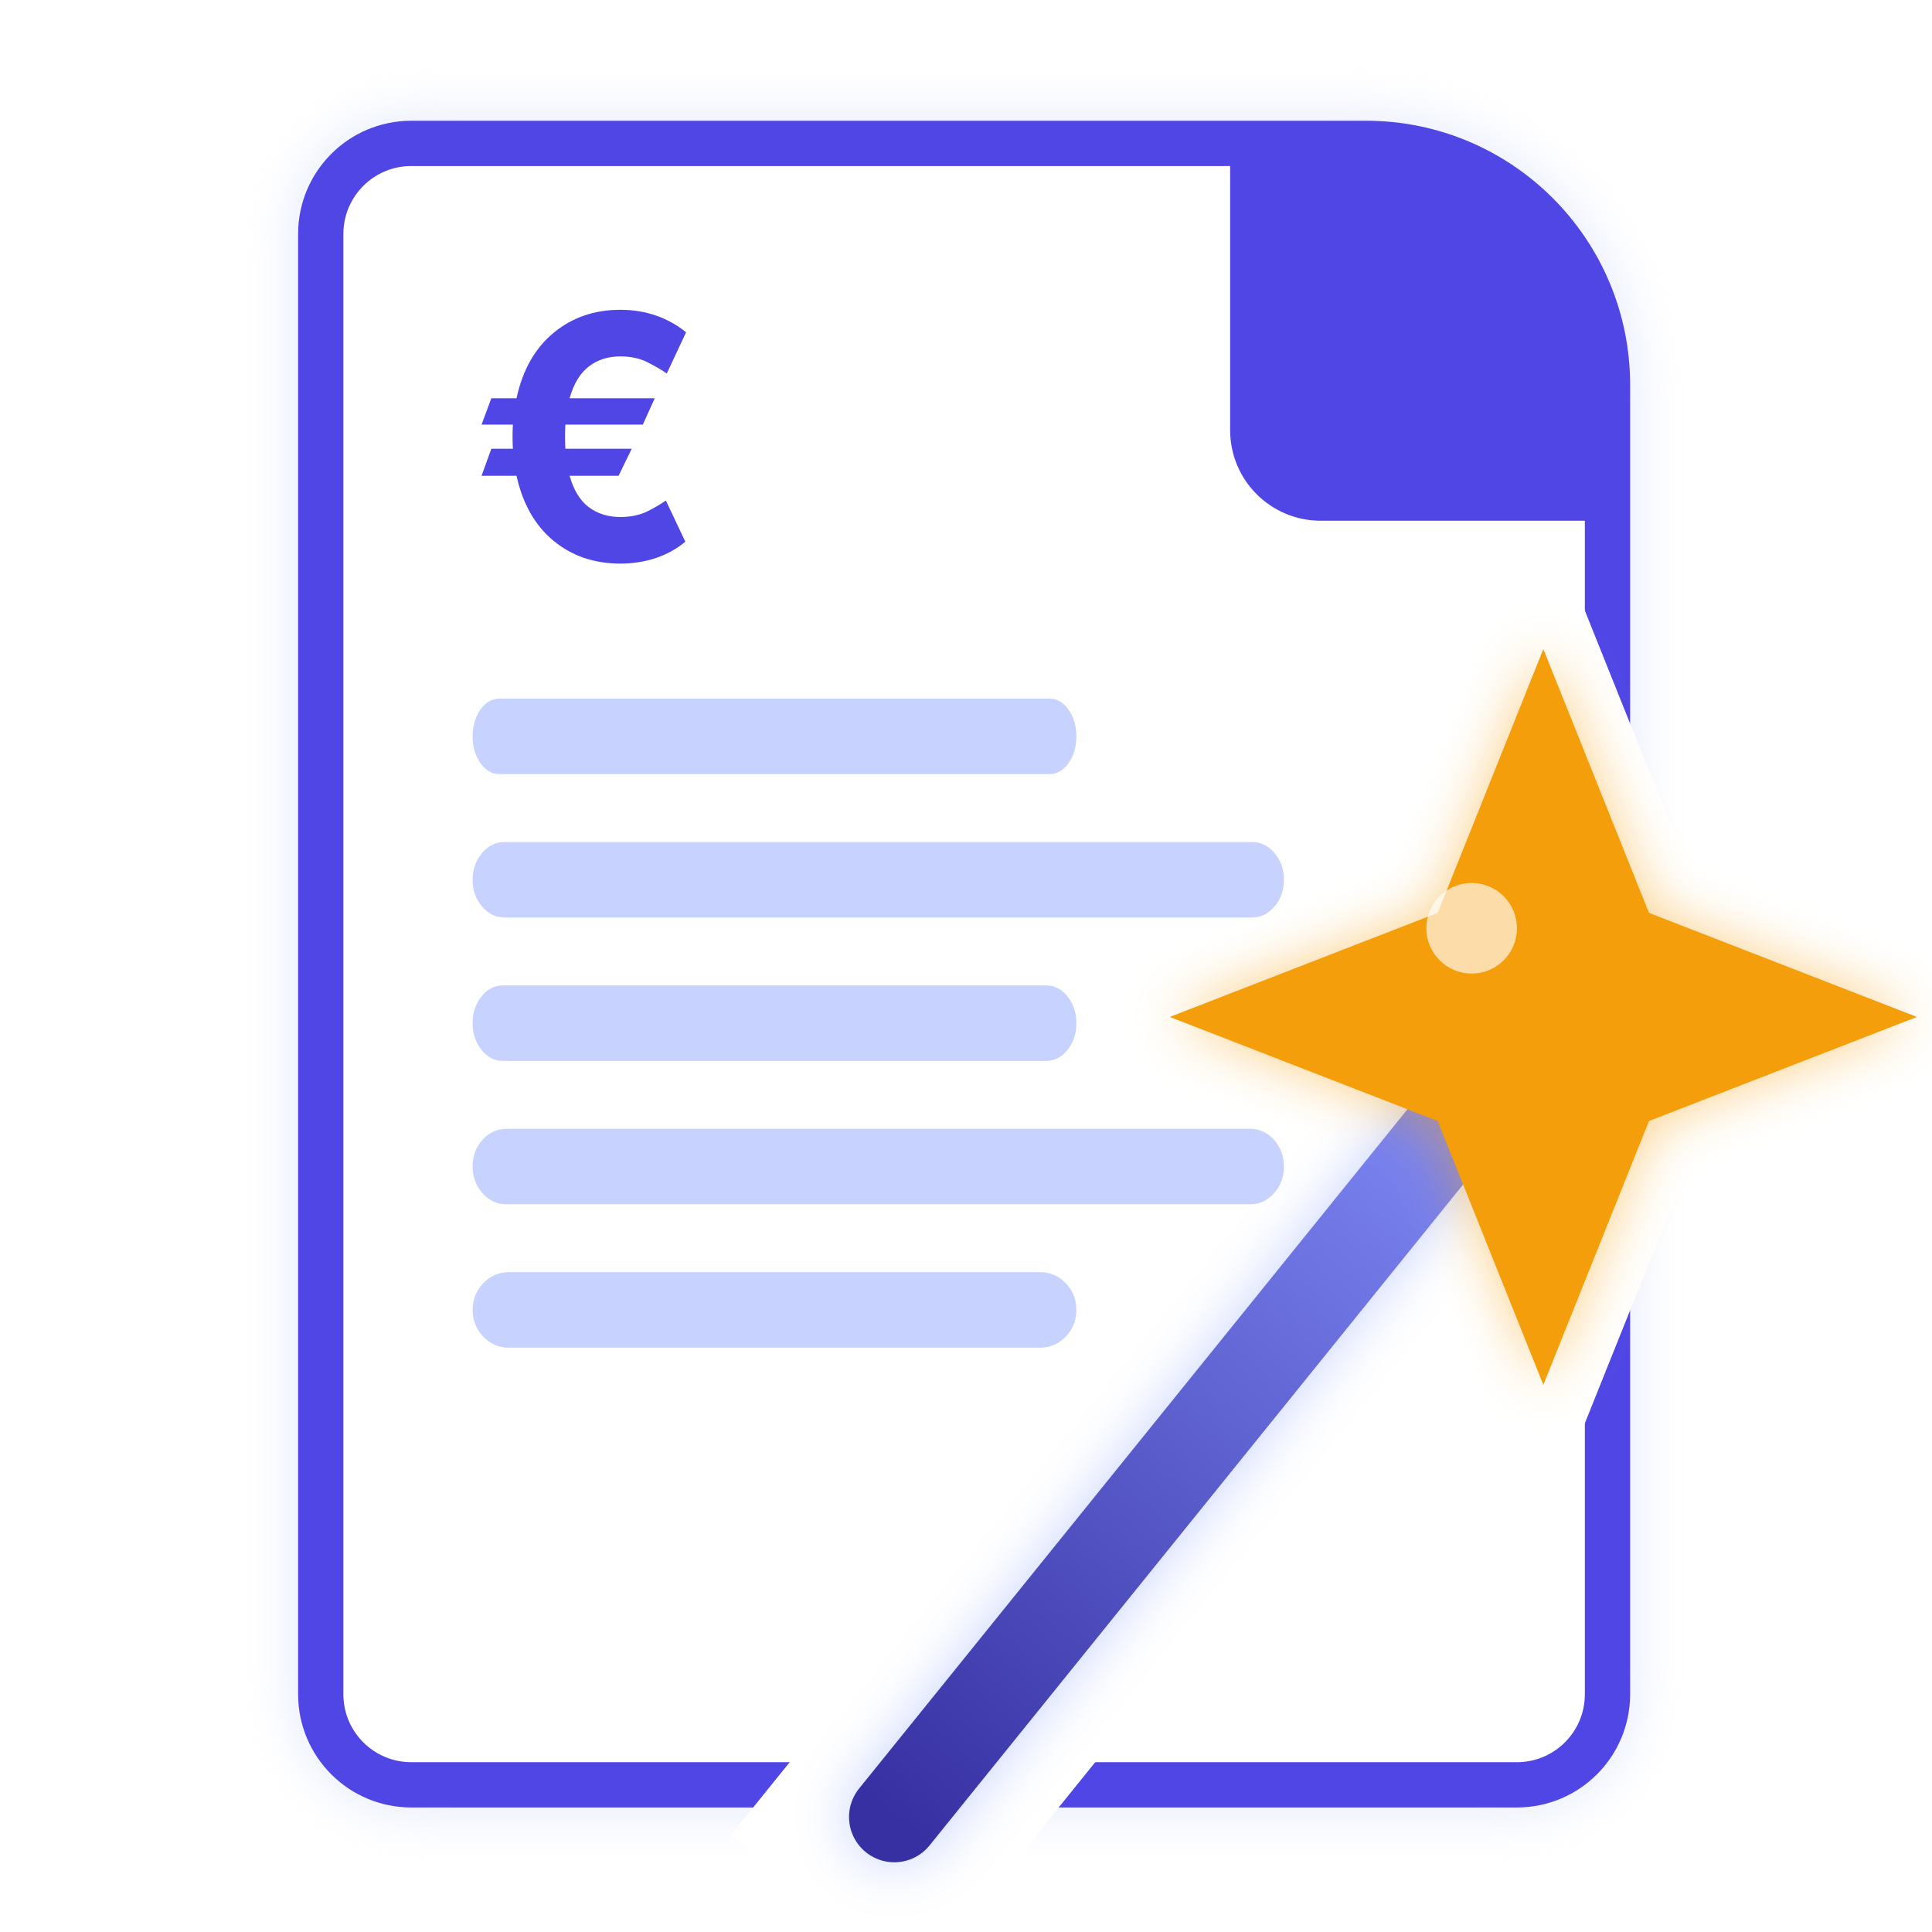
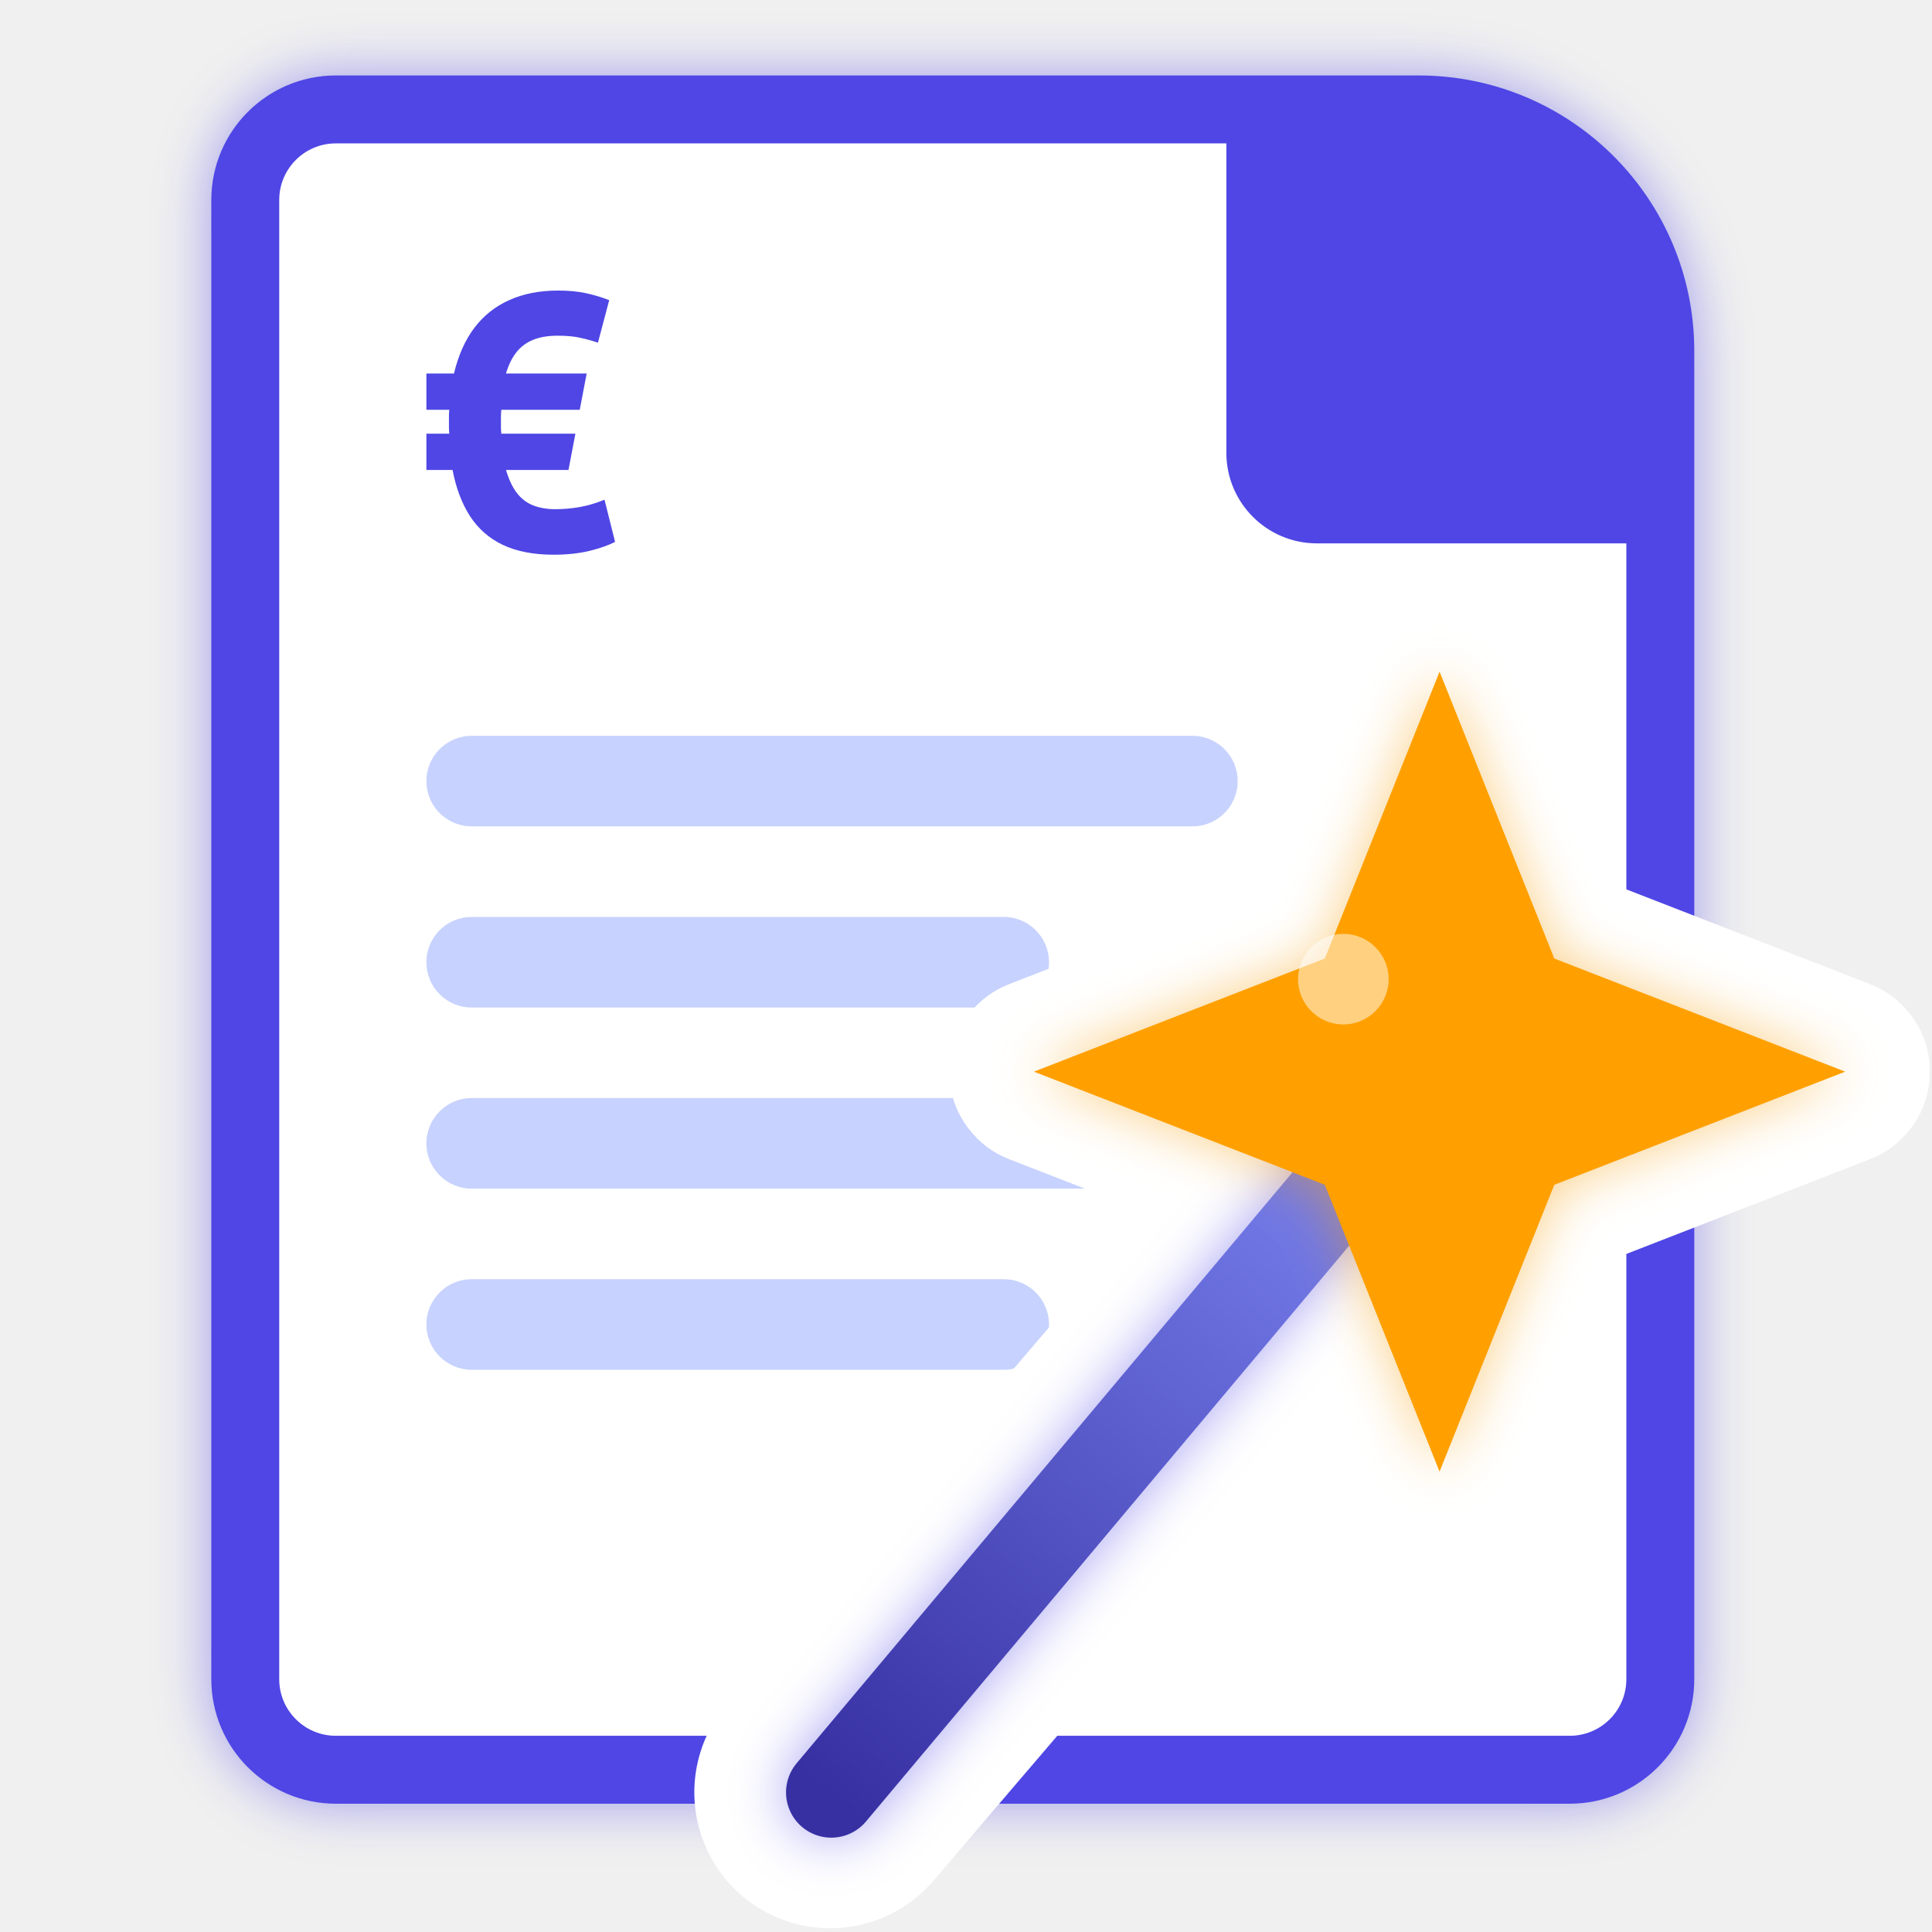
<svg xmlns="http://www.w3.org/2000/svg" width="512" height="512" viewBox="0 0 512 512" fill="none">
  <defs>
-     <clipPath id="clip_path_1">
-       <rect width="512" height="512" />
-     </clipPath>
-     <filter color-interpolation-filters="sRGB" x="-339" y="-433" width="341" height="435" id="filter_2">
+     <filter color-interpolation-filters="sRGB" x="-373" y="-438" width="375" height="440" id="filter_1">
      <feFlood flood-opacity="0" result="BackgroundImageFix_1" />
      <feColorMatrix type="matrix" values="0 0 0 0 0 0 0 0 0 0 0 0 0 0 0 0 0 0 1 0" in="SourceAlpha" />
      <feOffset dx="0" dy="0" />
      <feGaussianBlur stdDeviation="7.5" />
-       <feColorMatrix type="matrix" values="0 0 0 0 0.78 0 0 0 0 0.824 0 0 0 0 0.996 0 0 0 0.498 0" />
+       <feColorMatrix type="matrix" values="0 0 0 0 0.31 0 0 0 0 0.275 0 0 0 0 0.898 0 0 0 0.498 0" />
      <feBlend mode="normal" in2="BackgroundImageFix_1" result="Shadow_2" />
      <feBlend mode="normal" in="SourceGraphic" in2="Shadow_2" result="Shape_3" />
    </filter>
-     <linearGradient id="gradient_3" gradientUnits="userSpaceOnUse" x1="0" y1="194.523" x2="157.037" y2="0">
-       <stop offset="0" stop-color="#3730A3" />
-       <stop offset="1" stop-color="#818CF8" />
+     <linearGradient id="gradient_2" gradientUnits="userSpaceOnUse" x1="160.9" y1="0" x2="-0" y2="191.753">
+       <stop offset="0" stop-color="#818CF8" />
+       <stop offset="1" stop-color="#3730A3" />
    </linearGradient>
-     <filter color-interpolation-filters="sRGB" x="-155.037" y="-192.523" width="157.037" height="194.523" id="filter_4">
+     <filter color-interpolation-filters="sRGB" x="-158.697" y="-189.511" width="160.697" height="191.511" id="filter_3">
      <feFlood flood-opacity="0" result="BackgroundImageFix_1" />
      <feColorMatrix type="matrix" values="0 0 0 0 0 0 0 0 0 0 0 0 0 0 0 0 0 0 1 0" in="SourceAlpha" />
      <feOffset dx="0" dy="0" />
      <feGaussianBlur stdDeviation="7.5" />
-       <feColorMatrix type="matrix" values="0 0 0 0 0.78 0 0 0 0 0.824 0 0 0 0 0.996 0 0 0 1 0" />
+       <feColorMatrix type="matrix" values="0 0 0 0 0.31 0 0 0 0 0.275 0 0 0 0 0.898 0 0 0 0.498 0" />
      <feBlend mode="normal" in2="BackgroundImageFix_1" result="Shadow_2" />
      <feBlend mode="normal" in="SourceGraphic" in2="Shadow_2" result="Shape_3" />
    </filter>
-     <filter color-interpolation-filters="sRGB" x="-196" y="-193" width="198" height="195" id="filter_5">
+     <filter color-interpolation-filters="sRGB" x="-213" y="-210" width="215" height="212" id="filter_4">
      <feFlood flood-opacity="0" result="BackgroundImageFix_1" />
      <feColorMatrix type="matrix" values="0 0 0 0 0 0 0 0 0 0 0 0 0 0 0 0 0 0 1 0" in="SourceAlpha" />
      <feOffset dx="0" dy="0" />
      <feGaussianBlur stdDeviation="7.5" />
      <feColorMatrix type="matrix" values="0 0 0 0 0.961 0 0 0 0 0.62 0 0 0 0 0.043 0 0 0 0.498 0" />
      <feBlend mode="normal" in2="BackgroundImageFix_1" result="Shadow_2" />
      <feBlend mode="normal" in="SourceGraphic" in2="Shadow_2" result="Shape_3" />
    </filter>
  </defs>
-   <g clip-path="url(#clip_path_1)">
-     <rect width="512" height="512" fill="#FFFFFF" fill-rule="evenodd" />
-     <path d="M412 0C467.236 0 512 44.764 512 100L512 412C512 467.236 467.236 512 412 512L100 512C44.764 512 0 467.236 0 412L0 100C0 44.764 44.764 0 100 0L412 0Z" fill="#FFFFFF" />
-     <path d="M277 0C312.351 0 341 28.649 341 64L341 411C341 424.257 330.257 435 317 435L24 435C10.743 435 0 424.257 0 411L0 24C0 10.743 10.743 0 24 0L277 0Z" fill="#FFFFFF" stroke-width="12" stroke="#4F46E5" filter="url(#filter_2)" transform="translate(85 38)" />
-     <path d="M19.787 219.033L196.61 0L245.63 39.573L49.02 283.117L0 243.543L19.787 219.033L19.787 219.033Z" fill="#FFFFFF" fill-rule="evenodd" transform="translate(193.741 242.703)" />
-     <path d="M176.405 96.733L150.664 32.454L137.667 0L98.929 96.733L0 135.159L98.929 173.585L137.667 270.317L176.405 173.585L275.334 135.159L176.405 96.733L176.405 96.733Z" fill="#FFFFFF" fill-rule="evenodd" transform="translate(271.333 134.341)" />
-     <path d="M0 194.523L157.037 0" fill="none" stroke-width="24" stroke="url(#gradient_3)" stroke-linecap="round" filter="url(#filter_4)" transform="translate(237 287)" />
-     <path d="M99 0L127.001 69.923L198 97.5L127.001 125.077L99 195L70.999 125.077L0 97.5L70.999 69.923L99 0Z" fill="#F59E0B" fill-rule="evenodd" filter="url(#filter_5)" transform="translate(310 172)" />
-     <path d="M0 12C0 5.373 5.373 0 12 0C18.627 0 24 5.373 24 12C24 18.627 18.627 24 12 24C5.373 24 0 18.627 0 12Z" fill="#FFFFFF" fill-rule="evenodd" fill-opacity="0.65" transform="translate(378 234)" />
-     <path d="M0 10C0 7.239 0.689 4.882 2.067 2.929C3.446 0.976 5.11 0 7.059 0L152.941 0C154.89 0 156.554 0.976 157.932 2.929C159.311 4.882 160 7.239 160 10C160 12.761 159.311 15.118 157.932 17.071C156.554 19.024 154.89 20 152.941 20L7.059 20C5.11 20 3.446 19.024 2.067 17.071C0.689 15.118 0 12.761 0 10L0 10Z" fill="#C7D2FE" fill-rule="evenodd" transform="translate(125.25 185.146)" />
-     <path d="M0 10C0 7.239 0.829 4.882 2.486 2.929C4.143 0.976 6.143 0 8.487 0L206.513 0C208.857 0 210.857 0.976 212.514 2.929C214.171 4.882 215 7.239 215 10C215 12.761 214.171 15.118 212.514 17.071C210.857 19.024 208.857 20 206.513 20L8.487 20C6.143 20 4.143 19.024 2.486 17.071C0.829 15.118 0 12.761 0 10L0 10Z" fill="#C7D2FE" fill-rule="evenodd" transform="translate(125.25 223.146)" />
-     <path d="M0 10C0 7.239 0.781 4.882 2.343 2.929C3.905 0.976 5.791 0 8 0L152 0C154.209 0 156.095 0.976 157.657 2.929C159.219 4.882 160 7.239 160 10C160 12.761 159.219 15.118 157.657 17.071C156.095 19.024 154.209 20 152 20L8 20C5.791 20 3.905 19.024 2.343 17.071C0.781 15.118 0 12.761 0 10L0 10Z" fill="#C7D2FE" fill-rule="evenodd" transform="translate(125.25 261.146)" />
-     <path d="M0 10C0 7.239 0.875 4.882 2.624 2.929C4.373 0.976 6.485 0 8.958 0L206.042 0C208.515 0 210.627 0.976 212.376 2.929C214.125 4.882 215 7.239 215 10C215 12.761 214.125 15.118 212.376 17.071C210.627 19.024 208.515 20 206.042 20L8.958 20C6.485 20 4.373 19.024 2.624 17.071C0.875 15.118 0 12.761 0 10L0 10Z" fill="#C7D2FE" fill-rule="evenodd" transform="translate(125.25 299.146)" />
-     <path d="M0 10C0 7.239 0.937 4.882 2.812 2.929C4.686 0.976 6.949 0 9.6 0L150.4 0C153.051 0 155.314 0.976 157.188 2.929C159.063 4.882 160 7.239 160 10C160 12.761 159.063 15.118 157.188 17.071C155.314 19.024 153.051 20 150.4 20L9.6 20C6.949 20 4.686 19.024 2.812 17.071C0.937 15.118 0 12.761 0 10L0 10Z" fill="#C7D2FE" fill-rule="evenodd" transform="translate(125.25 337.146)" />
-     <path d="M48.516 44.275L45.352 51.262L24.829 51.262Q24.741 52.822 24.741 54.514Q24.741 56.162 24.829 57.656L42.407 57.656L38.935 64.819L25.95 64.819Q27.554 70.51 31.025 73.125Q34.519 75.74 39.375 75.74Q43.594 75.74 46.648 74.202Q49.702 72.642 51.46 71.367L56.623 82.288Q53.152 85.166 48.735 86.638Q44.319 88.088 39.375 88.088Q29.026 88.088 21.665 82.024Q14.326 75.938 11.887 64.819L2.615 64.819L5.208 57.656L10.92 57.656Q10.832 56.118 10.832 54.514Q10.832 52.866 10.92 51.262L2.615 51.262L5.208 44.275L11.887 44.275Q14.282 33.113 21.643 26.982Q29.026 20.83 39.375 20.83Q44.517 20.83 48.889 22.368Q53.284 23.906 56.821 26.785L51.702 37.705Q49.79 36.365 46.692 34.783Q43.616 33.179 39.375 33.179Q34.519 33.179 31.025 35.859Q27.554 38.54 25.95 44.275L48.516 44.275Z" fill="#4F46E5" transform="translate(125 61.271)" />
-     <path d="M36 0C71.351 0 100 28.649 100 64L100 100L24 100C10.743 100 0 89.257 0 76L0 0L36 0Z" fill="#4F46E5" transform="translate(326 38)" />
+   <g>
+     <path d="M24 0L311 0C346.351 0 375 28.649 375 64L375 416C375 429.257 364.257 440 351 440L24 440C10.743 440 0 429.257 0 416L0 24C0 10.743 10.743 0 24 0L24 0Z" fill="#FFFFFF" stroke-width="18" stroke="#4F46E5" filter="url(#filter_1)" transform="translate(65 29)" />
+     <path d="M0 0L51 0C86.351 0 115 28.649 115 64L115 115L24 115C10.743 115 0 104.257 0 91L0 0L0 0Z" fill="#4F46E5" transform="translate(325 29)" />
+     <path d="M12 0L153 0C159.628 0 165 5.372 165 12L165 12C165 18.628 159.628 24 153 24L12 24C5.372 24 0 18.628 0 12L0 12C0 5.372 5.372 0 12 0L12 0Z" fill="#C7D2FE" transform="translate(113 339)" />
+     <path d="M12 0L203 0C209.628 0 215 5.372 215 12L215 12C215 18.628 209.628 24 203 24L12 24C5.372 24 0 18.628 0 12L0 12C0 5.372 5.372 0 12 0L12 0Z" fill="#C7D2FE" transform="translate(113 195)" />
+     <path d="M12 0L153 0C159.628 0 165 5.372 165 12L165 12C165 18.628 159.628 24 153 24L12 24C5.372 24 0 18.628 0 12L0 12C0 5.372 5.372 0 12 0L12 0Z" fill="#C7D2FE" transform="translate(113 243)" />
+     <path d="M12 0L203 0C209.628 0 215 5.372 215 12L215 12C215 18.628 209.628 24 203 24L12 24C5.372 24 0 18.628 0 12L0 12C0 5.372 5.372 0 12 0L12 0Z" fill="#C7D2FE" transform="translate(113 291)" />
+     <path d="M33.702 70C28.387 70 23.895 69.13 20.226 67.389C16.573 65.632 13.664 63.069 11.501 59.698C9.352 56.328 7.832 52.276 6.938 47.545L0 47.545L0 37.931L6.068 37.931C6.005 37.219 5.974 36.666 5.974 36.27C5.974 35.874 5.974 35.423 5.974 34.917C5.974 34.395 5.974 33.841 5.974 33.255C5.974 32.67 6.005 32.116 6.068 31.594L0 31.594L0 21.98L7.314 21.98C8.474 17.122 10.285 13.071 12.747 9.827C15.224 6.583 18.321 4.138 22.037 2.492C25.768 0.831 30.049 0 34.878 0C37.7 0 40.154 0.229 42.239 0.688C44.324 1.131 46.394 1.749 48.448 2.54L45.461 13.815C43.924 13.293 42.349 12.857 40.734 12.509C39.135 12.145 37.151 11.963 34.784 11.963C32.212 11.963 30.025 12.335 28.222 13.079C26.419 13.823 24.937 14.946 23.777 16.45C22.633 17.937 21.739 19.781 21.096 21.98L42.474 21.98L40.64 31.594L19.849 31.594C19.787 32.306 19.755 32.907 19.755 33.398C19.755 33.888 19.755 34.395 19.755 34.917C19.755 35.423 19.755 35.874 19.755 36.27C19.755 36.666 19.787 37.219 19.849 37.931L39.487 37.931L37.653 47.545L21.096 47.545C21.864 50.14 22.844 52.197 24.036 53.717C25.227 55.236 26.67 56.32 28.363 56.968C30.072 57.617 32.016 57.942 34.196 57.942C36.312 57.942 38.46 57.752 40.64 57.372C42.835 56.976 45.022 56.328 47.201 55.426L50 66.606C48.26 67.508 46.01 68.299 43.25 68.979C40.491 69.66 37.308 70 33.702 70L33.702 70Z" fill="#4F46E5" transform="translate(113 77)" />
+     <path d="M0 172.5L147.5 0" fill="none" stroke-width="72" stroke="#FFFFFF" stroke-linecap="round" stroke-linejoin="round" transform="translate(220 302.5)" />
+     <path d="M108.336 2.089L137.76 75.656Q137.83 75.829 137.963 75.961Q138.096 76.093 138.27 76.16L212.843 105.161Q212.875 105.174 212.905 105.188Q212.936 105.203 212.965 105.219Q212.994 105.236 213.022 105.255Q213.05 105.274 213.077 105.295Q213.103 105.316 213.128 105.339Q213.153 105.362 213.176 105.387Q213.199 105.411 213.22 105.438Q213.241 105.464 213.26 105.492Q213.279 105.52 213.296 105.549Q213.313 105.578 213.327 105.609Q213.342 105.639 213.355 105.67Q213.367 105.702 213.377 105.734Q213.387 105.766 213.394 105.799Q213.402 105.832 213.407 105.866Q213.412 105.899 213.415 105.933Q213.417 105.966 213.417 106Q213.417 106.034 213.415 106.067Q213.412 106.101 213.407 106.134Q213.402 106.168 213.394 106.201Q213.387 106.234 213.377 106.266Q213.367 106.298 213.355 106.33Q213.342 106.361 213.327 106.391Q213.313 106.422 213.296 106.451Q213.279 106.48 213.26 106.508Q213.241 106.536 213.22 106.562Q213.199 106.589 213.176 106.613Q213.153 106.638 213.128 106.661Q213.103 106.684 213.077 106.705Q213.05 106.726 213.022 106.745Q212.994 106.764 212.965 106.781Q212.936 106.797 212.905 106.812Q212.875 106.826 212.843 106.839L138.27 135.84Q138.096 135.907 137.963 136.039Q137.83 136.171 137.76 136.344L108.336 209.911Q108.323 209.942 108.308 209.972Q108.294 210.002 108.277 210.031Q108.26 210.06 108.241 210.088Q108.222 210.115 108.201 210.141Q108.18 210.167 108.157 210.192Q108.134 210.216 108.109 210.239Q108.085 210.262 108.059 210.282Q108.032 210.303 108.005 210.322Q107.977 210.341 107.948 210.357Q107.919 210.374 107.888 210.389Q107.858 210.403 107.827 210.415Q107.796 210.427 107.764 210.437Q107.732 210.447 107.699 210.454Q107.667 210.462 107.633 210.467Q107.6 210.472 107.567 210.474Q107.534 210.477 107.5 210.477Q107.467 210.477 107.433 210.474Q107.4 210.472 107.367 210.467Q107.333 210.462 107.301 210.454Q107.268 210.447 107.236 210.437Q107.204 210.427 107.173 210.415Q107.142 210.403 107.112 210.389Q107.081 210.374 107.052 210.357Q107.023 210.341 106.995 210.322Q106.968 210.303 106.941 210.282Q106.915 210.262 106.891 210.239Q106.866 210.216 106.843 210.192Q106.82 210.167 106.799 210.141Q106.778 210.115 106.759 210.088Q106.74 210.06 106.723 210.031Q106.706 210.002 106.692 209.972Q106.677 209.942 106.664 209.911L77.24 136.344Q77.17 136.171 77.037 136.039Q76.904 135.907 76.73 135.84L2.157 106.839Q2.125 106.826 2.095 106.812Q2.064 106.797 2.035 106.781Q2.006 106.764 1.978 106.745Q1.95 106.726 1.923 106.705Q1.897 106.684 1.872 106.661Q1.847 106.638 1.824 106.613Q1.801 106.589 1.78 106.562Q1.759 106.536 1.74 106.508Q1.721 106.48 1.704 106.451Q1.687 106.422 1.673 106.391Q1.658 106.361 1.645 106.33Q1.633 106.298 1.623 106.266Q1.613 106.234 1.606 106.201Q1.598 106.168 1.593 106.134Q1.588 106.101 1.585 106.067Q1.583 106.034 1.583 106Q1.583 105.966 1.585 105.933Q1.588 105.899 1.593 105.866Q1.598 105.832 1.606 105.799Q1.613 105.766 1.623 105.734Q1.633 105.702 1.645 105.67Q1.658 105.639 1.673 105.609Q1.687 105.578 1.704 105.549Q1.721 105.52 1.74 105.492Q1.759 105.464 1.78 105.438Q1.801 105.411 1.824 105.387Q1.847 105.362 1.872 105.339Q1.897 105.316 1.923 105.295Q1.95 105.274 1.978 105.255Q2.006 105.236 2.035 105.219Q2.064 105.203 2.095 105.188Q2.125 105.174 2.157 105.161L76.73 76.16Q76.904 76.093 77.037 75.961Q77.17 75.829 77.24 75.656L106.664 2.089Q106.677 2.058 106.692 2.028Q106.706 1.998 106.723 1.969Q106.74 1.94 106.759 1.912Q106.778 1.885 106.799 1.859Q106.82 1.833 106.843 1.808Q106.866 1.784 106.891 1.761Q106.915 1.738 106.941 1.718Q106.968 1.697 106.995 1.678Q107.023 1.659 107.052 1.643Q107.081 1.626 107.112 1.611Q107.142 1.597 107.173 1.585Q107.204 1.573 107.236 1.563Q107.268 1.553 107.301 1.546Q107.333 1.538 107.367 1.533Q107.4 1.528 107.433 1.526Q107.467 1.523 107.5 1.523Q107.534 1.523 107.567 1.526Q107.6 1.528 107.633 1.533Q107.667 1.538 107.699 1.546Q107.732 1.553 107.764 1.563Q107.796 1.573 107.827 1.585Q107.858 1.597 107.888 1.611Q107.919 1.626 107.948 1.643Q107.977 1.659 108.005 1.678Q108.032 1.697 108.059 1.718Q108.085 1.738 108.109 1.761Q108.134 1.784 108.157 1.808Q108.18 1.833 108.201 1.859Q108.222 1.885 108.241 1.912Q108.26 1.94 108.277 1.969Q108.294 1.998 108.308 2.028Q108.323 2.058 108.336 2.089Z" fill="#FFFFFF" fill-rule="evenodd" transform="translate(274 178)" />
+     <path d="M178.736 79.905L153.036 15.653C151.338 11.408 148.674 7.897 145.042 5.12C140.578 1.707 135.537 0 129.917 0C124.298 1.52588e-05 119.256 1.707 114.792 5.12C111.16 7.897 108.496 11.408 106.798 15.653L81.099 79.905L15.875 105.27C11.587 106.938 8.034 109.59 5.216 113.228C1.739 117.716 0 122.799 0 128.477C0 134.154 1.739 139.237 5.216 143.726C8.034 147.363 11.587 150.016 15.875 151.684L81.099 177.048L106.798 241.301C108.496 245.545 111.16 249.056 114.792 251.833C119.256 255.247 124.298 256.953 129.917 256.953C135.537 256.953 140.578 255.247 145.042 251.833C148.674 249.056 151.339 245.545 153.036 241.301L178.736 177.048L243.959 151.683C248.247 150.016 251.801 147.363 254.618 143.726C258.096 139.237 259.834 134.154 259.834 128.477C259.834 122.799 258.096 117.716 254.618 113.228C251.801 109.59 248.247 106.938 243.959 105.27L178.736 79.905L178.736 79.905Z" fill="#FFFFFF" fill-rule="evenodd" transform="translate(251.583 155.523)" />
+     <path d="M0 191.511L160.697 0" fill="none" stroke-width="24" stroke="url(#gradient_2)" stroke-linecap="round" stroke-linejoin="round" filter="url(#filter_3)" transform="translate(220.303 283.489)" />
+     <path d="M107.5 0L137.906 76.019L215 106L137.906 135.981L107.5 212L77.094 135.981L0 106L77.094 76.019L107.5 0Z" fill="#FFA000" fill-rule="evenodd" filter="url(#filter_4)" transform="translate(274 178)" />
+     <path d="M0 12C0 5.373 5.373 0 12 0C18.627 0 24 5.373 24 12C24 18.627 18.627 24 12 24C5.373 24 0 18.627 0 12Z" fill="#FFFFFF" fill-rule="evenodd" fill-opacity="0.5" transform="translate(344 247.489)" />
  </g>
</svg>
